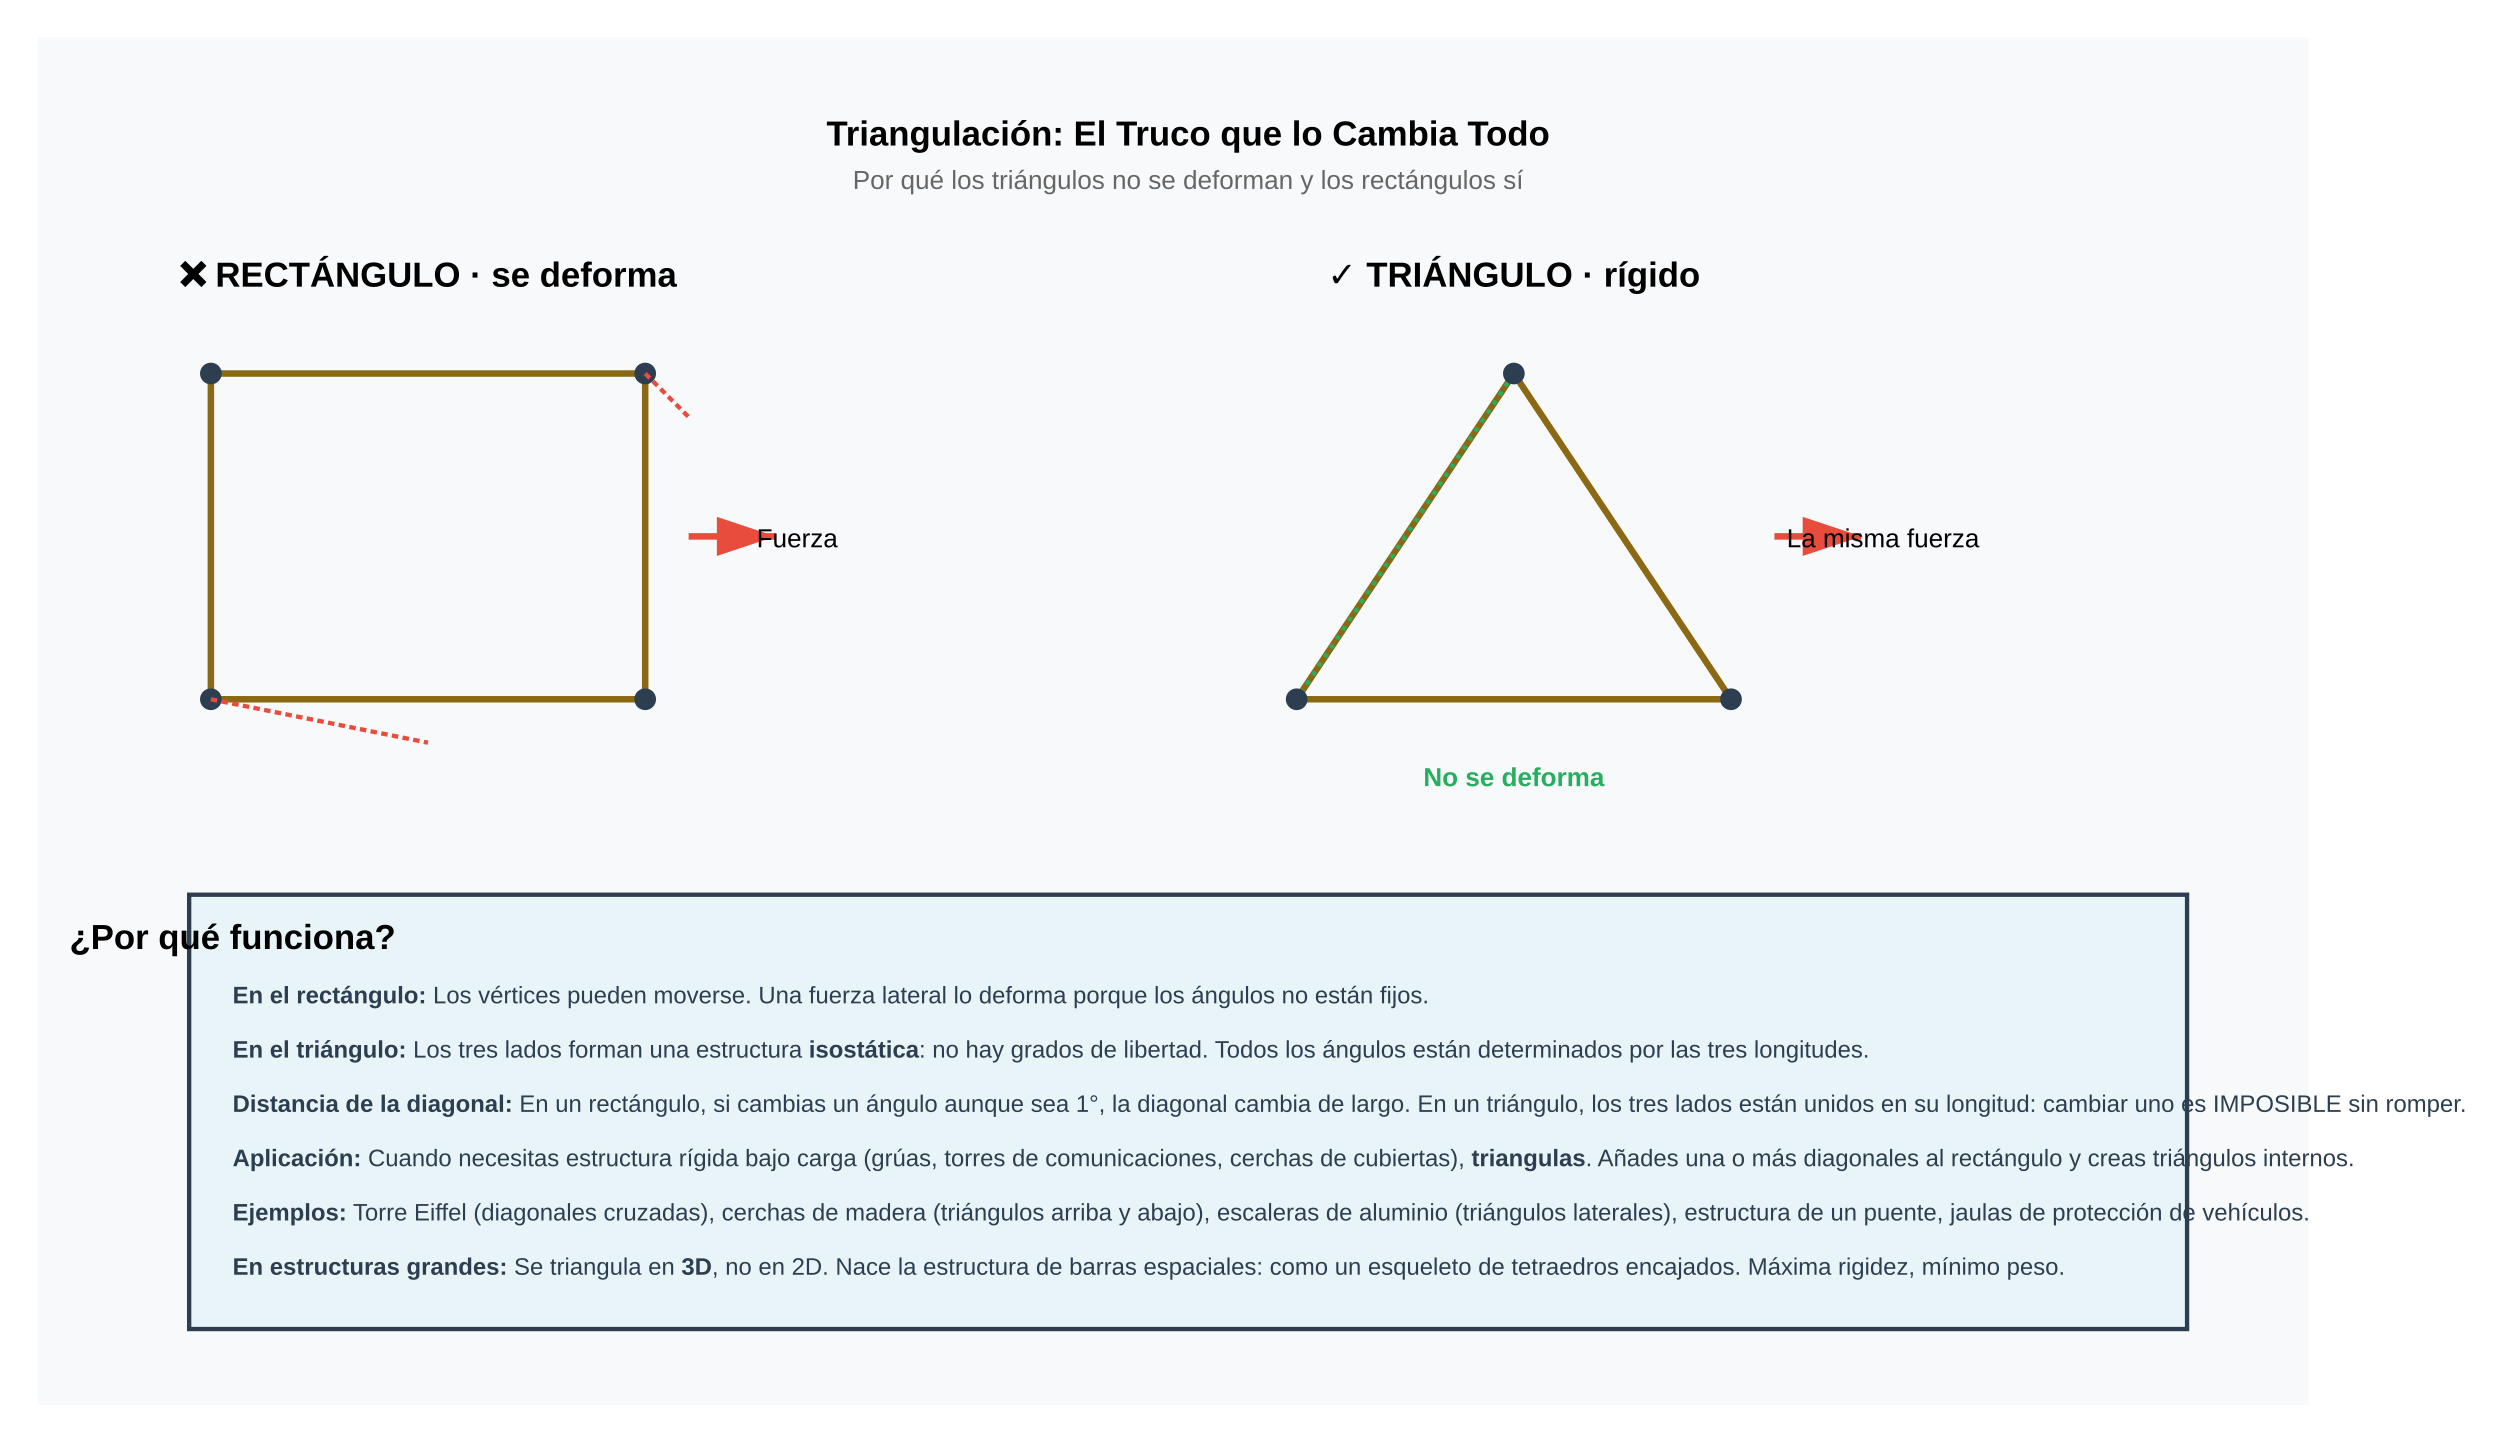
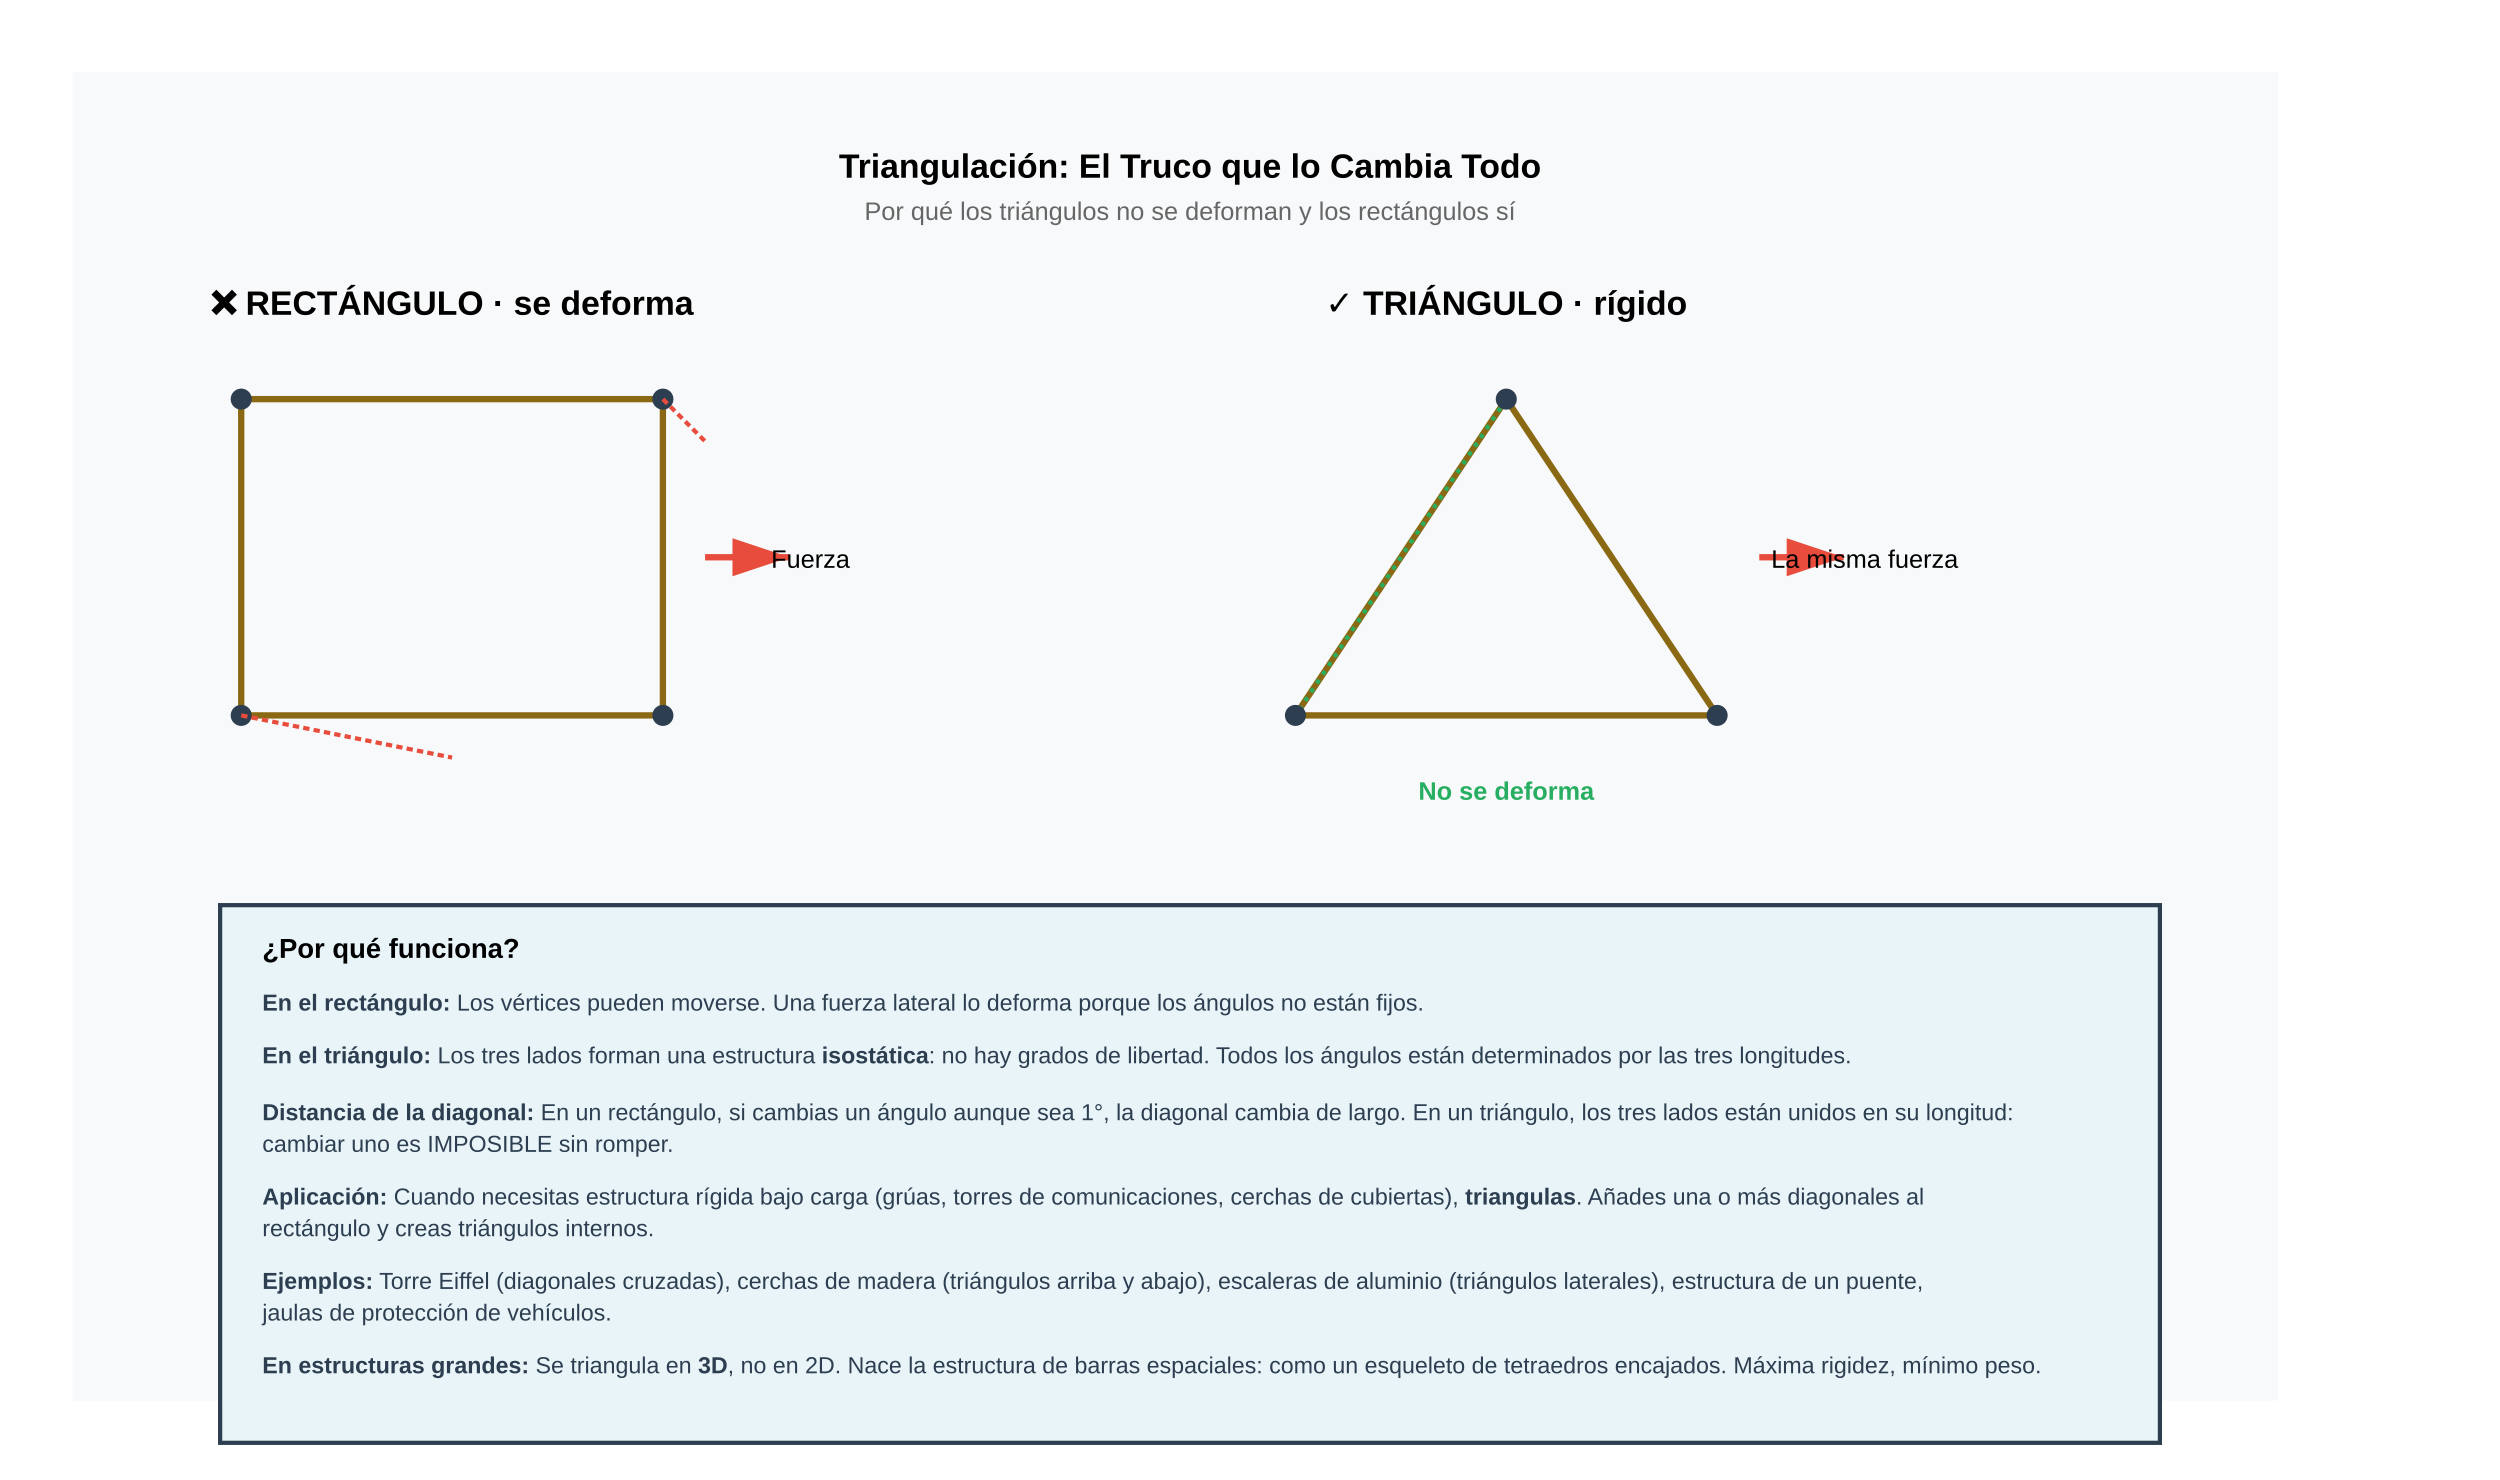
- <svg xmlns="http://www.w3.org/2000/svg" viewBox="-47.1 -32 1151.2 664">
+ <svg xmlns="http://www.w3.org/2000/svg" viewBox="-64.4 -49.3 1185.7 701.5">
  <defs>
    <style>
      .title { font-family: Arial, sans-serif; font-size: 16px; font-weight: bold; text-anchor: middle; }
      .label { font-family: Arial, sans-serif; font-size: 12px; text-anchor: middle; }
      .beam { stroke: #8b6914; stroke-width: 3; fill: none; }
      .node { fill: #2c3e50; }
      .force { stroke: #e74c3c; stroke-width: 3; fill: none; marker-end: url(#arrowred); }
      .good { stroke: #27ae60; stroke-width: 2; }
      .bad { stroke: #e74c3c; stroke-width: 2; stroke-dasharray: 3,2; }
      .box { stroke: #2c3e50; stroke-width: 2; fill: #e8f4f8; }
    </style>
    <marker id="arrowred" markerWidth="10" markerHeight="10" refX="9" refY="3" orient="auto" markerUnits="strokeWidth">
      <path d="M0,0 L0,6 L9,3 z" fill="#e74c3c" />
    </marker>
  </defs>
  <rect x="-30" y="-15" width="1046" height="630" fill="#f8f9fa" />
  <text x="500" y="35" class="title" font-size="18">Triangulación: El Truco que lo Cambia Todo</text>
  <text x="500" y="55" class="label" font-size="11" fill="#666">Por qué los triángulos no se deforman y los rectángulos sí</text>
  <g>
    <text x="150" y="100" class="title" font-size="13" text-anchor="start" font-weight="bold">❌ RECTÁNGULO · se deforma</text>
    <rect x="50" y="140" width="200" height="150" class="beam" />
    <circle cx="50" cy="140" r="5" class="node" />
    <circle cx="250" cy="140" r="5" class="node" />
    <circle cx="250" cy="290" r="5" class="node" />
    <circle cx="50" cy="290" r="5" class="node" />
    <path d="M270,215 L310,215" class="force" />
    <text x="320" y="220" class="label" font-size="10">Fuerza</text>
    <path d="M50,290 L150,310" stroke="#e74c3c" stroke-width="2" stroke-dasharray="3,2" fill="none" />
    <path d="M250,140 L270,160" stroke="#e74c3c" stroke-width="2" stroke-dasharray="3,2" fill="none" />
  </g>
  <g>
    <text x="650" y="100" class="title" font-size="13" text-anchor="start" font-weight="bold">✓ TRIÁNGULO · rígido</text>
    <line x1="550" y1="290" x2="650" y2="140" class="beam" />
    <line x1="650" y1="140" x2="750" y2="290" class="beam" />
    <line x1="750" y1="290" x2="550" y2="290" class="beam" />
    <line x1="650" y1="140" x2="550" y2="290" stroke="#27ae60" stroke-width="2" stroke-dasharray="2,3" />
    <circle cx="550" cy="290" r="5" class="node" />
    <circle cx="650" cy="140" r="5" class="node" />
    <circle cx="750" cy="290" r="5" class="node" />
    <path d="M770,215 L810,215" class="force" />
    <text x="820" y="220" class="label" font-size="10">La misma fuerza</text>
    <text x="650" y="330" class="label" font-size="11" font-weight="bold" fill="#27ae60">No se deforma</text>
  </g>
  <g>
-     <rect x="40" y="380" width="920" height="200" class="box" />
-     <text x="60" y="405" class="title" font-size="13" text-anchor="start" font-weight="bold">¿Por qué funciona?</text>
+     <rect x="40" y="380" width="920" height="255" class="box" />
+     <text x="60" y="405" class="title" style="text-anchor: start; font-size: 13px" font-weight="bold">¿Por qué funciona?</text>
    <g font-family="Arial" font-size="11" fill="#2c3e50" text-anchor="start">
      <text x="60" y="430">
        <tspan font-weight="bold">En el rectángulo:</tspan> Los vértices pueden moverse. Una fuerza lateral lo deforma porque los ángulos no están fijos.</text>
      <text x="60" y="455">
        <tspan font-weight="bold">En el triángulo:</tspan> Los tres lados forman una estructura <tspan font-weight="bold">isostática</tspan>: no hay grados de libertad. Todos los ángulos están determinados por las tres longitudes.</text>
-       <text x="60" y="480">
-         <tspan font-weight="bold">Distancia de la diagonal:</tspan> En un rectángulo, si cambias un ángulo aunque sea 1°, la diagonal cambia de largo. En un triángulo, los tres lados están unidos en su longitud: cambiar uno es IMPOSIBLE sin romper.</text>
-       <text x="60" y="505">
-         <tspan font-weight="bold">Aplicación:</tspan> Cuando necesitas estructura rígida bajo carga (grúas, torres de comunicaciones, cerchas de cubiertas), <tspan font-weight="bold">triangulas</tspan>. Añades una o más diagonales al rectángulo y creas triángulos internos.</text>
-       <text x="60" y="530">
-         <tspan font-weight="bold">Ejemplos:</tspan> Torre Eiffel (diagonales cruzadas), cerchas de madera (triángulos arriba y abajo), escaleras de aluminio (triángulos laterales), estructura de un puente, jaulas de protección de vehículos.</text>
-       <text x="60" y="555">
+       <text x="60" y="482">
+         <tspan font-weight="bold">Distancia de la diagonal:</tspan> En un rectángulo, si cambias un ángulo aunque sea 1°, la diagonal cambia de largo. En un triángulo, los tres lados están unidos en su longitud:<tspan x="60" dy="15">cambiar uno es IMPOSIBLE sin romper.</tspan>
+       </text>
+       <text x="60" y="522">
+         <tspan font-weight="bold">Aplicación:</tspan> Cuando necesitas estructura rígida bajo carga (grúas, torres de comunicaciones, cerchas de cubiertas), <tspan font-weight="bold">triangulas</tspan>. Añades una o más diagonales al<tspan x="60" dy="15">rectángulo y creas triángulos internos.</tspan>
+       </text>
+       <text x="60" y="562">
+         <tspan font-weight="bold">Ejemplos:</tspan> Torre Eiffel (diagonales cruzadas), cerchas de madera (triángulos arriba y abajo), escaleras de aluminio (triángulos laterales), estructura de un puente,<tspan x="60" dy="15">jaulas de protección de vehículos.</tspan>
+       </text>
+       <text x="60" y="602">
        <tspan font-weight="bold">En estructuras grandes:</tspan> Se triangula en <tspan font-weight="bold">3D</tspan>, no en 2D. Nace la estructura de barras espaciales: como un esqueleto de tetraedros encajados. Máxima rigidez, mínimo peso.</text>
    </g>
  </g>
</svg>
